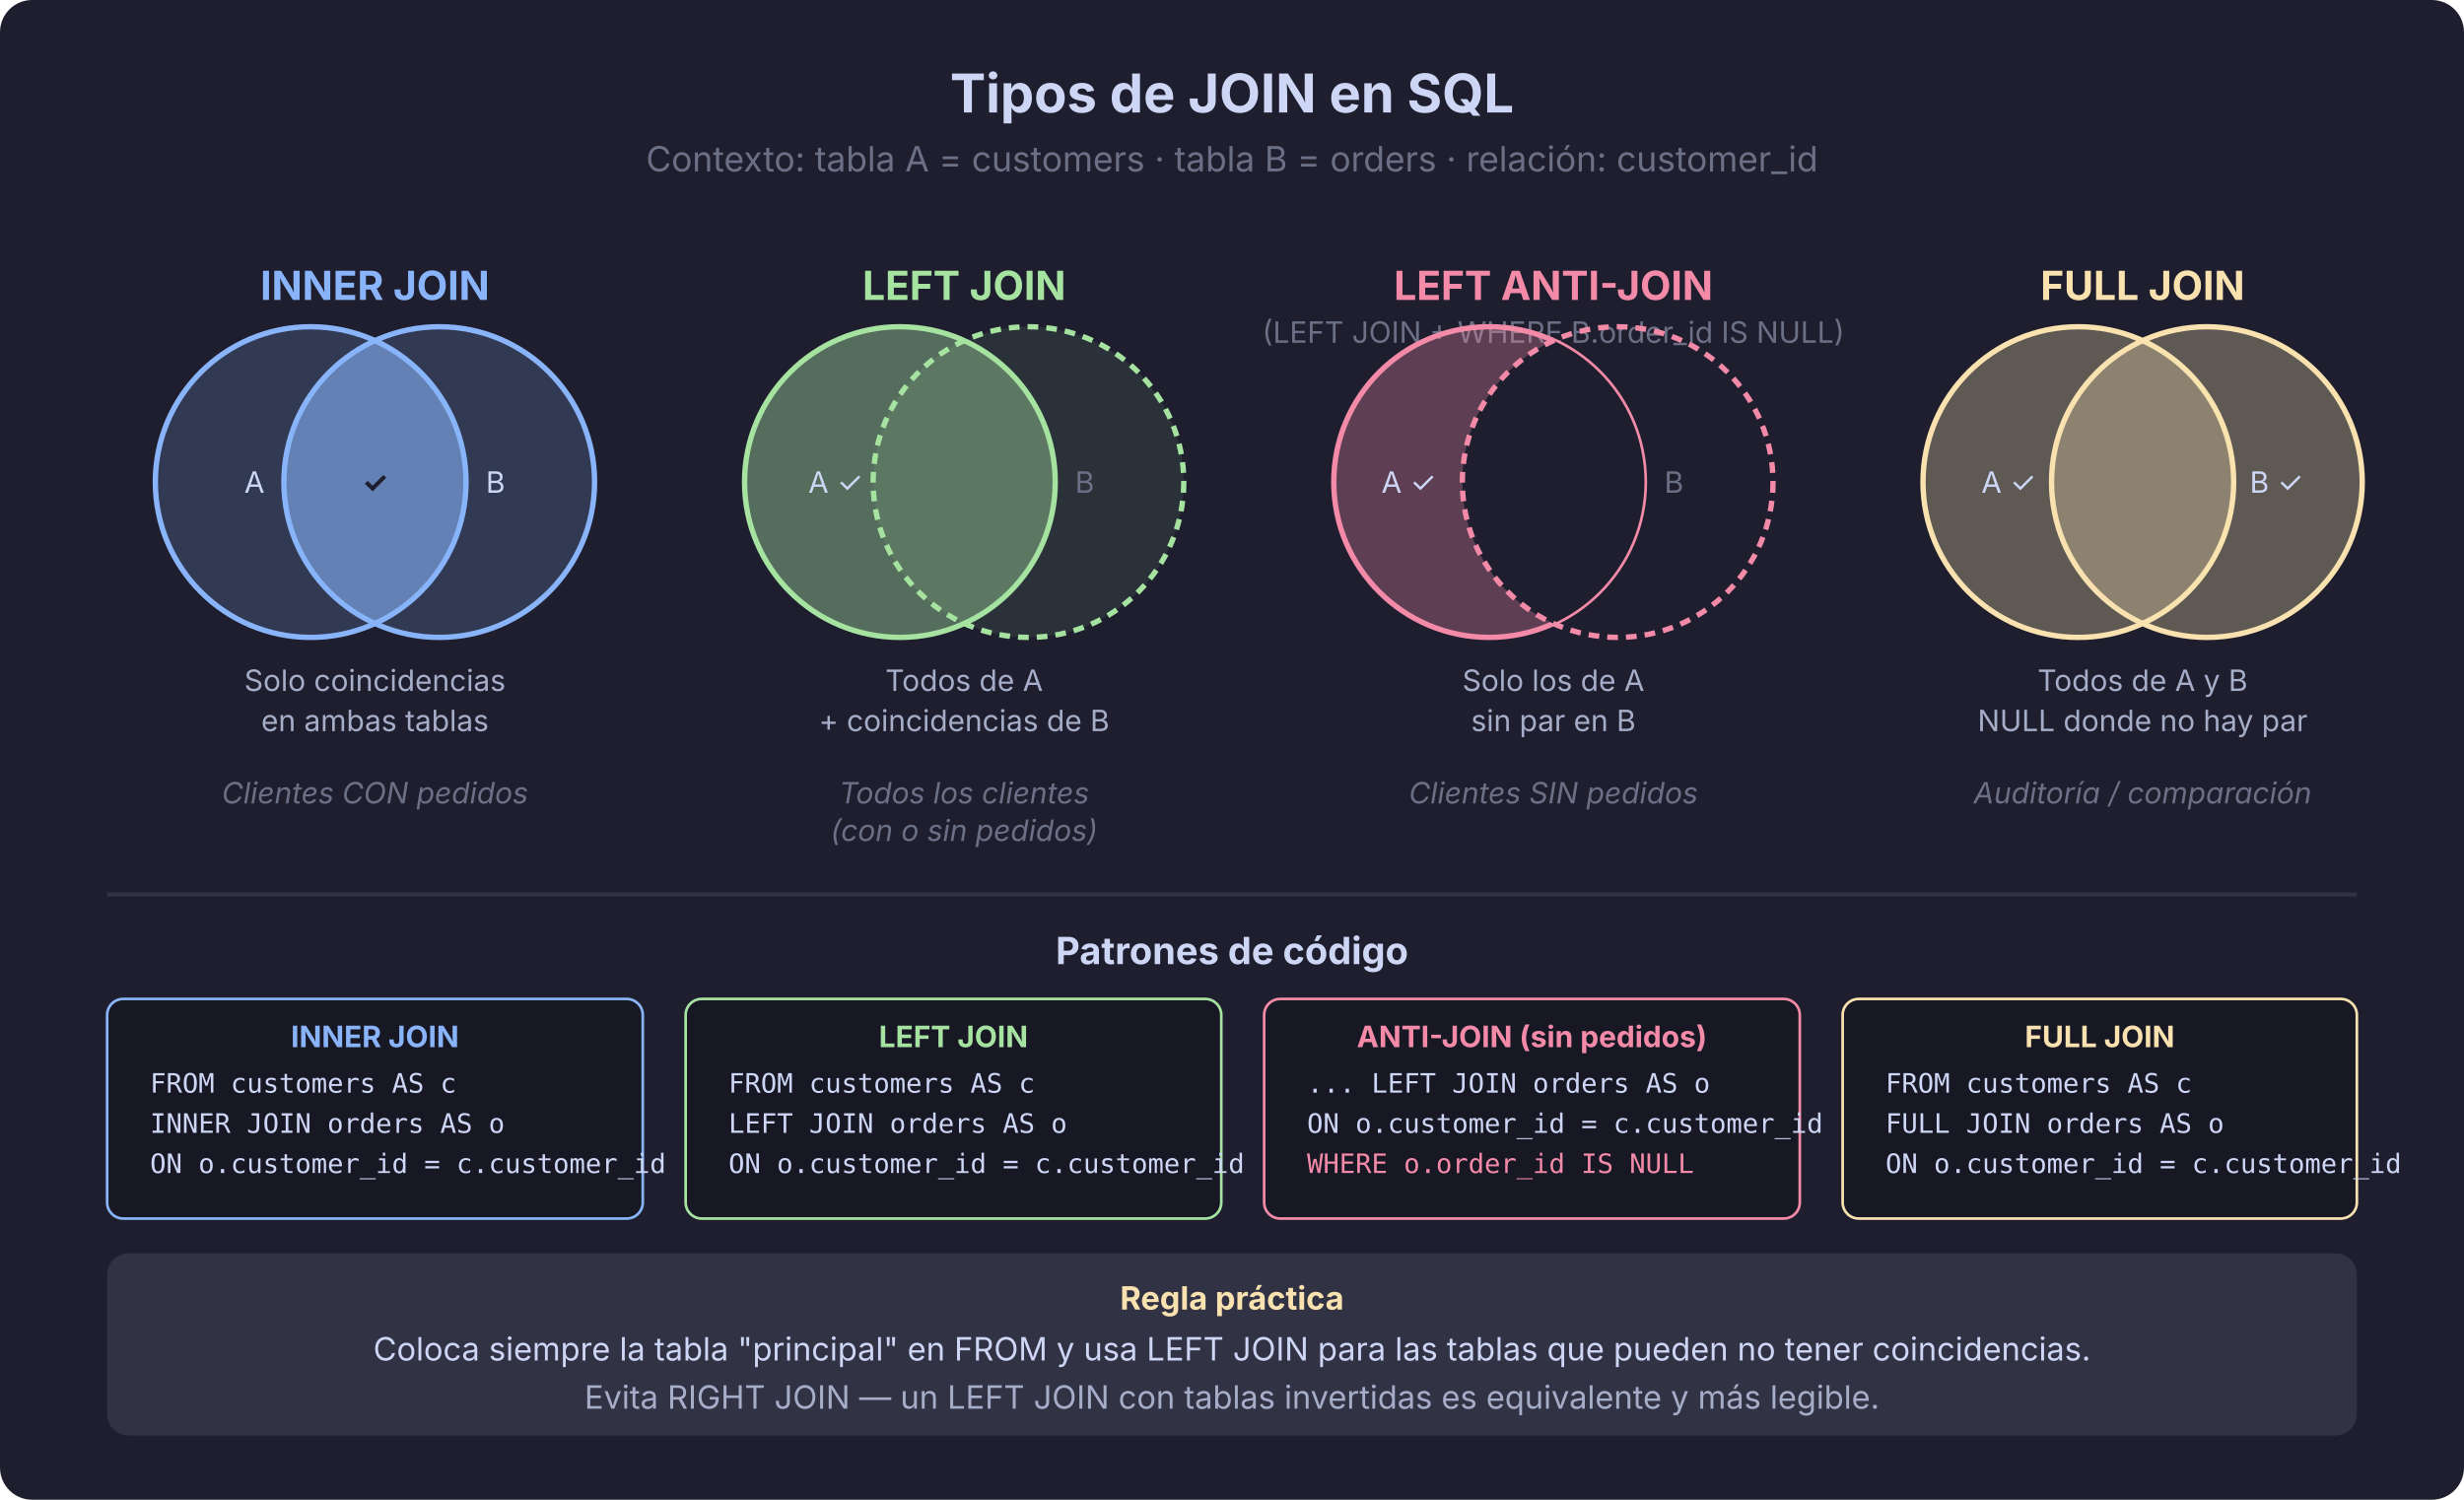
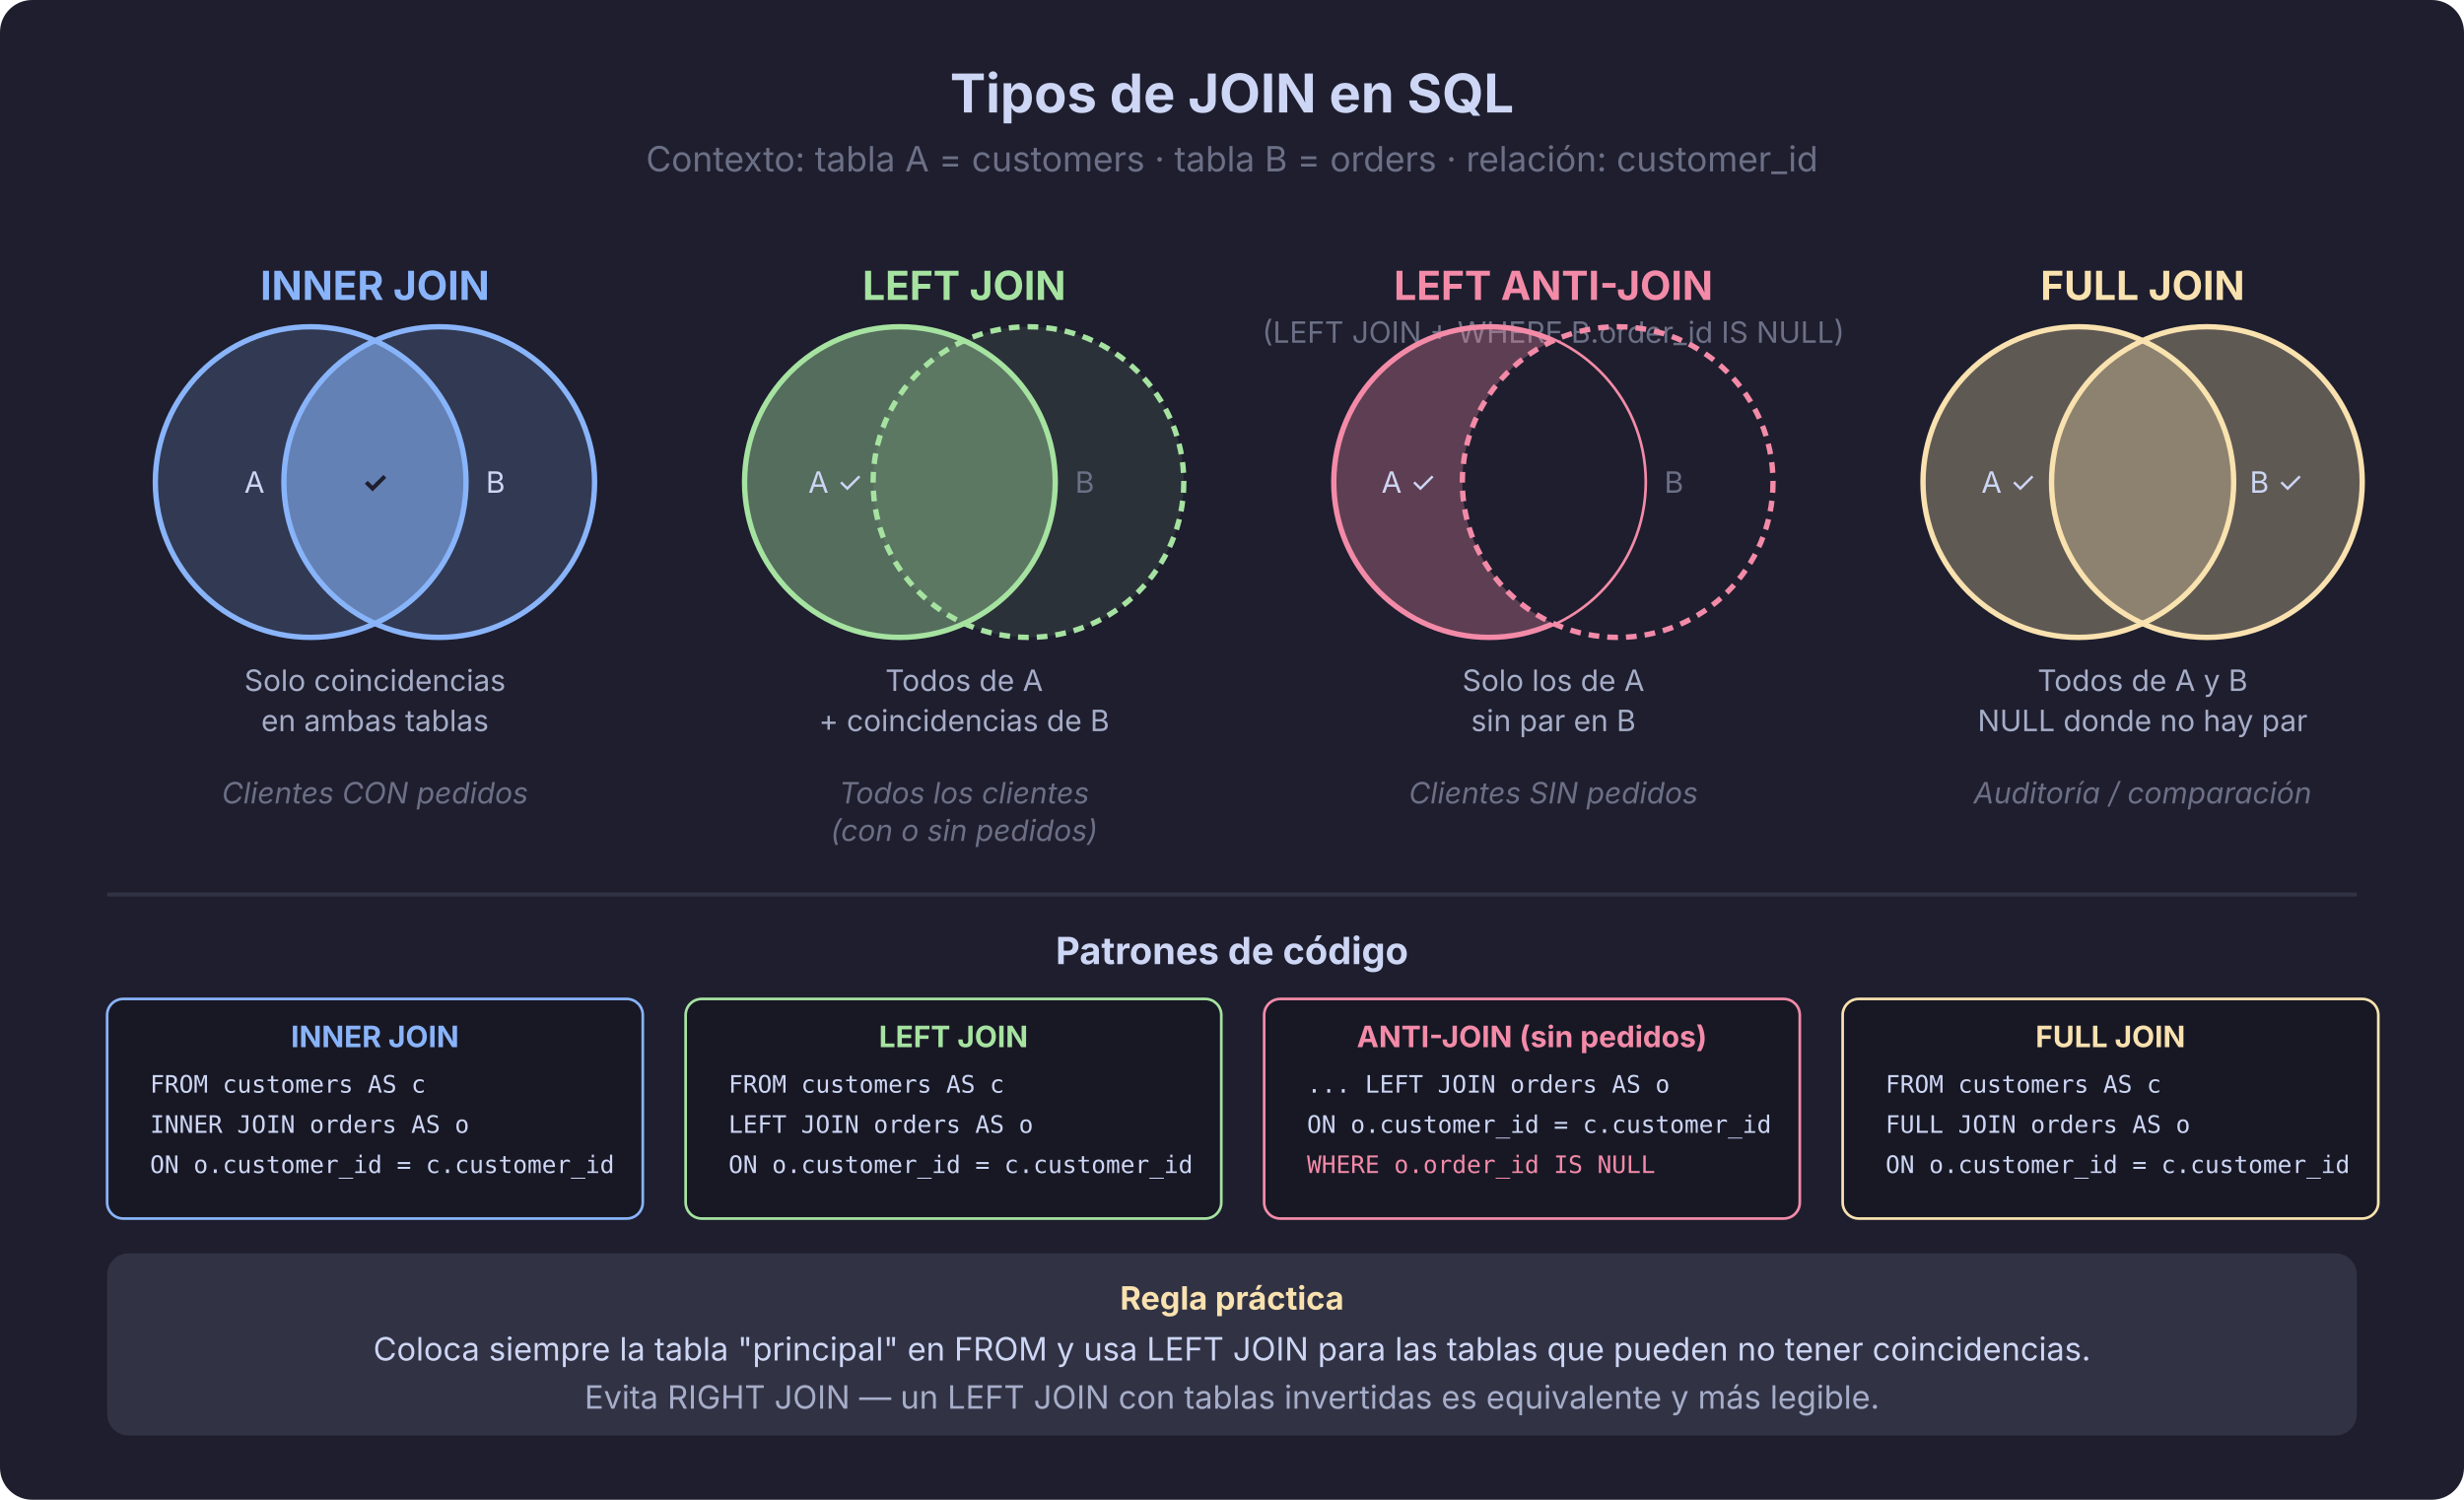
<svg xmlns="http://www.w3.org/2000/svg" viewBox="0 0 920 560" width="920" height="560" font-family="Inter, Roboto, system-ui, sans-serif">
  <rect width="920" height="560" fill="#1e1e2e" rx="12" />
  <text x="460" y="42" text-anchor="middle" font-size="20" font-weight="700" fill="#cdd6f4">Tipos de JOIN en SQL</text>
  <text x="460" y="64" text-anchor="middle" font-size="13" fill="#6c7086">Contexto: tabla A = customers · tabla B = orders · relación: customer_id</text>
  <g transform="translate(40,90)">
    <text x="100" y="22" text-anchor="middle" font-size="15" font-weight="700" fill="#89b4fa">INNER JOIN</text>
    <circle cx="76" cy="90" r="58" fill="#89b4fa" fill-opacity="0.18" stroke="#89b4fa" stroke-width="2" />
    <circle cx="124" cy="90" r="58" fill="#89b4fa" fill-opacity="0.18" stroke="#89b4fa" stroke-width="2" />
    <clipPath id="clipA1">
      <circle cx="124" cy="90" r="58" />
    </clipPath>
    <circle cx="76" cy="90" r="58" fill="#89b4fa" fill-opacity="0.50" clip-path="url(#clipA1)" />
    <text x="55" y="94" text-anchor="middle" font-size="11" fill="#cdd6f4">A</text>
    <text x="145" y="94" text-anchor="middle" font-size="11" fill="#cdd6f4">B</text>
    <text x="100" y="94" text-anchor="middle" font-size="11" font-weight="700" fill="#1e1e2e">✓</text>
    <text x="100" y="168" text-anchor="middle" font-size="11" fill="#a6adc8">Solo coincidencias</text>
    <text x="100" y="183" text-anchor="middle" font-size="11" fill="#a6adc8">en ambas tablas</text>
    <text x="100" y="210" text-anchor="middle" font-size="11" fill="#6c7086" font-style="italic">Clientes CON pedidos</text>
  </g>
  <g transform="translate(260,90)">
    <text x="100" y="22" text-anchor="middle" font-size="15" font-weight="700" fill="#a6e3a1">LEFT JOIN</text>
    <circle cx="76" cy="90" r="58" fill="#a6e3a1" fill-opacity="0.40" stroke="#a6e3a1" stroke-width="2" />
    <circle cx="124" cy="90" r="58" fill="#a6e3a1" fill-opacity="0.10" stroke="#a6e3a1" stroke-width="2" stroke-dasharray="4 3" />
    <text x="52" y="94" text-anchor="middle" font-size="11" fill="#cdd6f4">A ✓</text>
    <text x="145" y="94" text-anchor="middle" font-size="11" fill="#6c7086">B</text>
    <text x="100" y="168" text-anchor="middle" font-size="11" fill="#a6adc8">Todos de A</text>
    <text x="100" y="183" text-anchor="middle" font-size="11" fill="#a6adc8">+ coincidencias de B</text>
    <text x="100" y="210" text-anchor="middle" font-size="11" fill="#6c7086" font-style="italic">Todos los clientes</text>
    <text x="100" y="224" text-anchor="middle" font-size="11" fill="#6c7086" font-style="italic">(con o sin pedidos)</text>
  </g>
  <g transform="translate(480,90)">
    <text x="100" y="22" text-anchor="middle" font-size="15" font-weight="700" fill="#f38ba8">LEFT ANTI-JOIN</text>
    <text x="100" y="38" text-anchor="middle" font-size="11" fill="#6c7086">(LEFT JOIN + WHERE B.order_id IS NULL)</text>
    <circle cx="76" cy="90" r="58" fill="#f38ba8" fill-opacity="0.30" stroke="#f38ba8" stroke-width="2" />
    <clipPath id="clipAnti">
      <circle cx="76" cy="90" r="58" />
    </clipPath>
    <circle cx="124" cy="90" r="58" fill="#1e1e2e" clip-path="url(#clipAnti)" stroke="none" />
    <circle cx="124" cy="90" r="58" fill="none" stroke="#f38ba8" stroke-width="2" stroke-dasharray="4 3" />
    <text x="46" y="94" text-anchor="middle" font-size="11" fill="#cdd6f4">A ✓</text>
    <text x="145" y="94" text-anchor="middle" font-size="11" fill="#6c7086">B</text>
    <text x="100" y="168" text-anchor="middle" font-size="11" fill="#a6adc8">Solo los de A</text>
    <text x="100" y="183" text-anchor="middle" font-size="11" fill="#a6adc8">sin par en B</text>
    <text x="100" y="210" text-anchor="middle" font-size="11" fill="#6c7086" font-style="italic">Clientes SIN pedidos</text>
  </g>
  <g transform="translate(700,90)">
    <text x="100" y="22" text-anchor="middle" font-size="15" font-weight="700" fill="#f9e2af">FULL JOIN</text>
    <circle cx="76" cy="90" r="58" fill="#f9e2af" fill-opacity="0.30" stroke="#f9e2af" stroke-width="2" />
    <circle cx="124" cy="90" r="58" fill="#f9e2af" fill-opacity="0.30" stroke="#f9e2af" stroke-width="2" />
    <text x="50" y="94" text-anchor="middle" font-size="11" fill="#cdd6f4">A ✓</text>
    <text x="150" y="94" text-anchor="middle" font-size="11" fill="#cdd6f4">B ✓</text>
    <text x="100" y="168" text-anchor="middle" font-size="11" fill="#a6adc8">Todos de A y B</text>
    <text x="100" y="183" text-anchor="middle" font-size="11" fill="#a6adc8">NULL donde no hay par</text>
    <text x="100" y="210" text-anchor="middle" font-size="11" fill="#6c7086" font-style="italic">Auditoría / comparación</text>
  </g>
  <line x1="40" y1="334" x2="880" y2="334" stroke="#313244" stroke-width="1.5" />
  <text x="460" y="360" text-anchor="middle" font-size="14" font-weight="700" fill="#cdd6f4">Patrones de código</text>
  <rect x="40" y="373" width="200" height="82" fill="#181825" rx="6" stroke="#89b4fa" stroke-width="1" />
  <text x="140" y="391" text-anchor="middle" font-size="11" font-weight="700" fill="#89b4fa">INNER JOIN</text>
-   <text x="56" y="408" font-size="10" font-family="monospace" fill="#cdd6f4">FROM customers AS c</text>
-   <text x="56" y="423" font-size="10" font-family="monospace" fill="#cdd6f4">INNER JOIN orders AS o</text>
-   <text x="56" y="438" font-size="10" font-family="monospace" fill="#cdd6f4">  ON o.customer_id = c.customer_id</text>
+   <text x="56" y="408" font-size="9" font-family="monospace" fill="#cdd6f4">FROM customers AS c</text>
+   <text x="56" y="423" font-size="9" font-family="monospace" fill="#cdd6f4">INNER JOIN orders AS o</text>
+   <text x="56" y="438" font-size="9" font-family="monospace" fill="#cdd6f4">ON o.customer_id = c.customer_id</text>
  <rect x="256" y="373" width="200" height="82" fill="#181825" rx="6" stroke="#a6e3a1" stroke-width="1" />
  <text x="356" y="391" text-anchor="middle" font-size="11" font-weight="700" fill="#a6e3a1">LEFT JOIN</text>
-   <text x="272" y="408" font-size="10" font-family="monospace" fill="#cdd6f4">FROM customers AS c</text>
-   <text x="272" y="423" font-size="10" font-family="monospace" fill="#cdd6f4">LEFT JOIN orders AS o</text>
-   <text x="272" y="438" font-size="10" font-family="monospace" fill="#cdd6f4">  ON o.customer_id = c.customer_id</text>
+   <text x="272" y="408" font-size="9" font-family="monospace" fill="#cdd6f4">FROM customers AS c</text>
+   <text x="272" y="423" font-size="9" font-family="monospace" fill="#cdd6f4">LEFT JOIN orders AS o</text>
+   <text x="272" y="438" font-size="9" font-family="monospace" fill="#cdd6f4">ON o.customer_id = c.customer_id</text>
  <rect x="472" y="373" width="200" height="82" fill="#181825" rx="6" stroke="#f38ba8" stroke-width="1" />
  <text x="572" y="391" text-anchor="middle" font-size="11" font-weight="700" fill="#f38ba8">ANTI-JOIN (sin pedidos)</text>
-   <text x="488" y="408" font-size="10" font-family="monospace" fill="#cdd6f4">... LEFT JOIN orders AS o</text>
-   <text x="488" y="423" font-size="10" font-family="monospace" fill="#cdd6f4">  ON o.customer_id = c.customer_id</text>
-   <text x="488" y="438" font-size="10" font-family="monospace" fill="#f38ba8">WHERE o.order_id IS NULL</text>
-   <rect x="688" y="373" width="192" height="82" fill="#181825" rx="6" stroke="#f9e2af" stroke-width="1" />
-   <text x="784" y="391" text-anchor="middle" font-size="11" font-weight="700" fill="#f9e2af">FULL JOIN</text>
-   <text x="704" y="408" font-size="10" font-family="monospace" fill="#cdd6f4">FROM customers AS c</text>
-   <text x="704" y="423" font-size="10" font-family="monospace" fill="#cdd6f4">FULL JOIN orders AS o</text>
-   <text x="704" y="438" font-size="10" font-family="monospace" fill="#cdd6f4">  ON o.customer_id = c.customer_id</text>
+   <text x="488" y="408" font-size="9" font-family="monospace" fill="#cdd6f4">... LEFT JOIN orders AS o</text>
+   <text x="488" y="423" font-size="9" font-family="monospace" fill="#cdd6f4">ON o.customer_id = c.customer_id</text>
+   <text x="488" y="438" font-size="9" font-family="monospace" fill="#f38ba8">WHERE o.order_id IS NULL</text>
+   <rect x="688" y="373" width="200" height="82" fill="#181825" rx="6" stroke="#f9e2af" stroke-width="1" />
+   <text x="788" y="391" text-anchor="middle" font-size="11" font-weight="700" fill="#f9e2af">FULL JOIN</text>
+   <text x="704" y="408" font-size="9" font-family="monospace" fill="#cdd6f4">FROM customers AS c</text>
+   <text x="704" y="423" font-size="9" font-family="monospace" fill="#cdd6f4">FULL JOIN orders AS o</text>
+   <text x="704" y="438" font-size="9" font-family="monospace" fill="#cdd6f4">ON o.customer_id = c.customer_id</text>
  <rect x="40" y="468" width="840" height="68" fill="#313244" rx="8" />
  <text x="460" y="489" text-anchor="middle" font-size="12" font-weight="700" fill="#f9e2af">Regla práctica</text>
  <text x="460" y="508" text-anchor="middle" font-size="12" fill="#cdd6f4">Coloca siempre la tabla "principal" en FROM y usa LEFT JOIN para las tablas que pueden no tener coincidencias.</text>
  <text x="460" y="526" text-anchor="middle" font-size="12" fill="#a6adc8">Evita RIGHT JOIN — un LEFT JOIN con tablas invertidas es equivalente y más legible.</text>
</svg>
